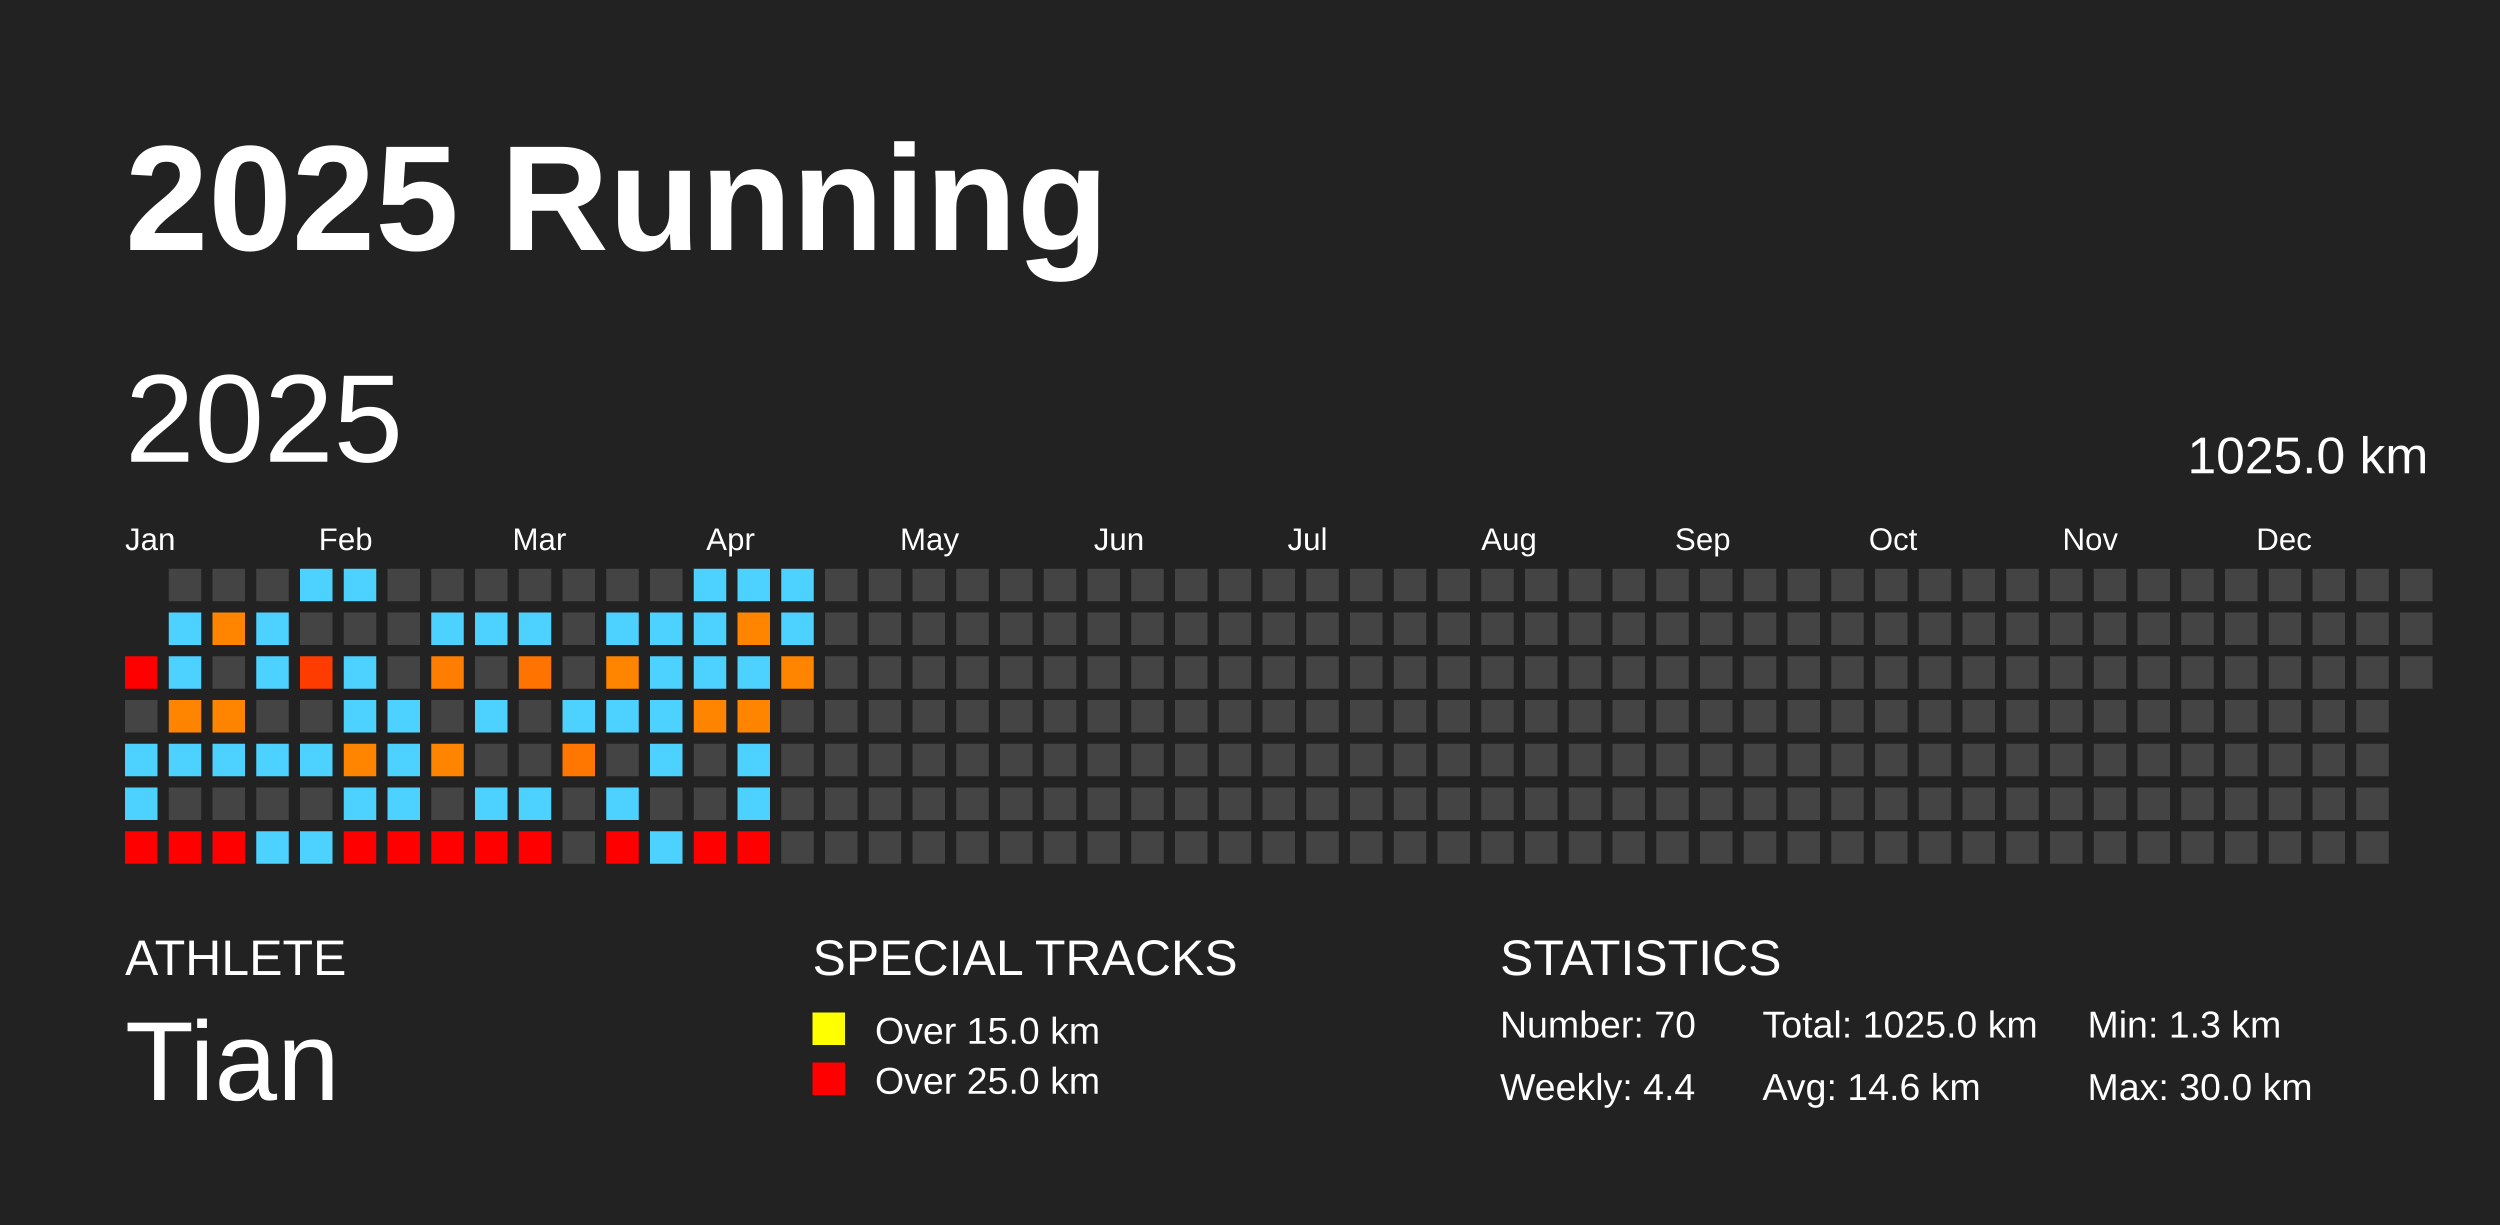
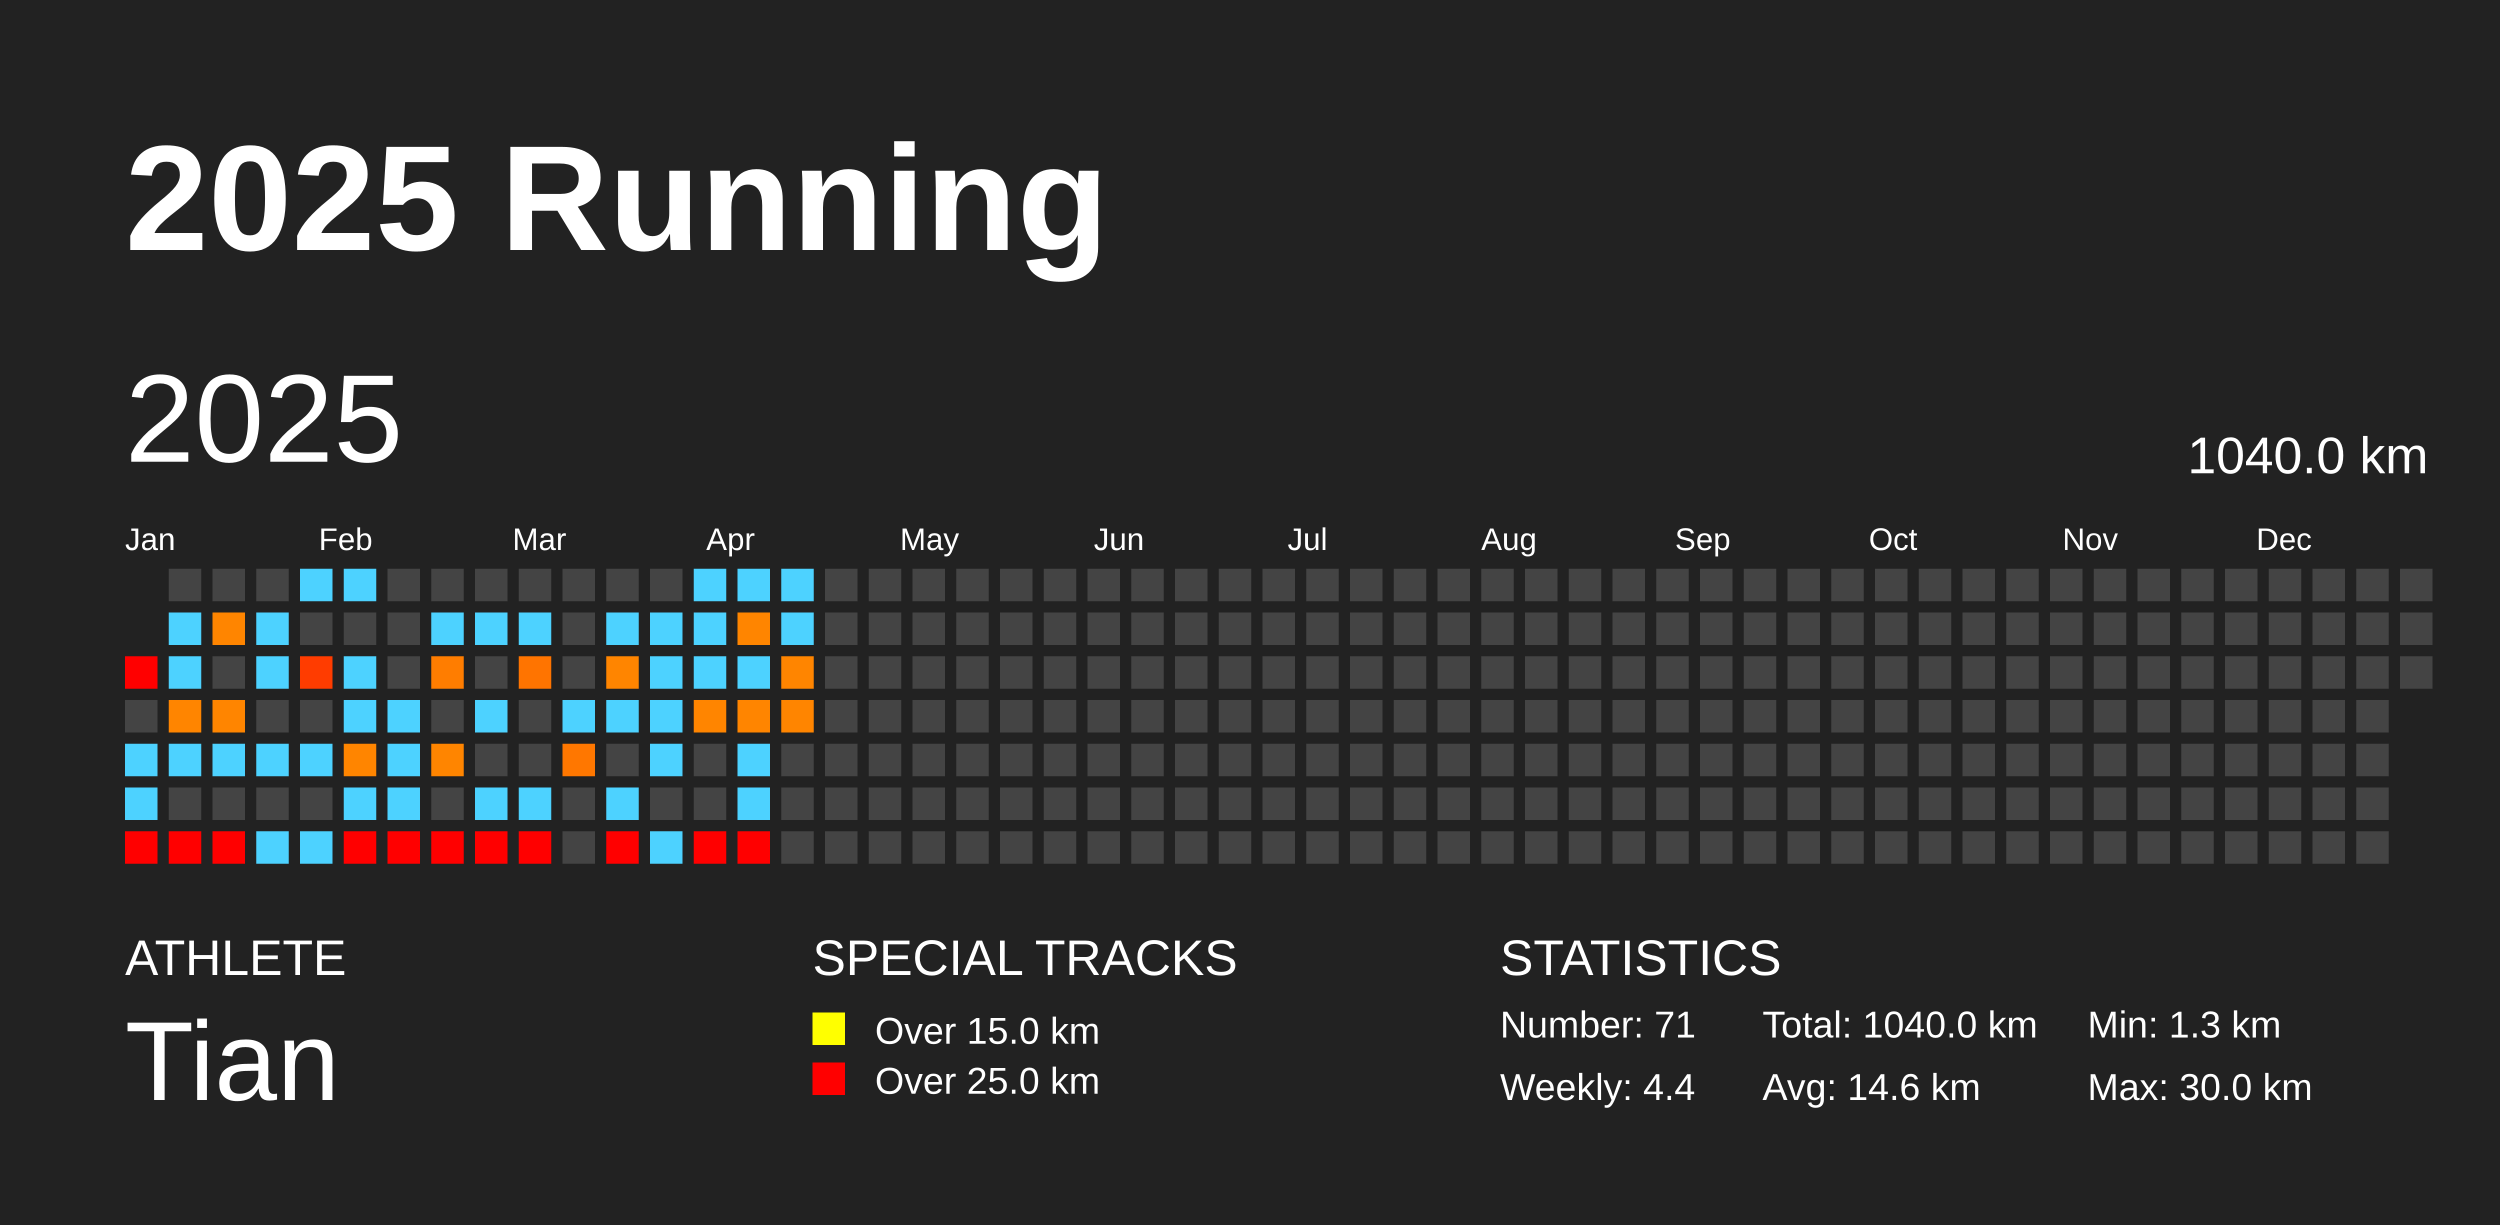
<svg xmlns="http://www.w3.org/2000/svg" baseProfile="full" height="98mm" version="1.1" viewBox="0,0,200,98" width="200mm">
  <defs />
  <rect fill="#222222" height="98" width="200" x="0" y="0" />
  <text fill="#FFFFFF" style="font-size:12px; font-family:Arial; font-weight:bold;" x="10" y="20">2025 Running</text>
  <text fill="#FFFFFF" style="font-size:4px; font-family:Arial" x="10" y="78">ATHLETE</text>
  <text fill="#FFFFFF" style="font-size:9px; font-family:Arial" x="10" y="88">Tian</text>
  <text fill="#FFFFFF" style="font-size:4px; font-family:Arial" x="65" y="78">SPECIAL TRACKS</text>
  <rect fill="yellow" height="2.6" width="2.6" x="65" y="81" />
  <text fill="#FFFFFF" style="font-size:3px; font-family:Arial" x="70" y="83.5">Over 15.0 km</text>
  <rect fill="red" height="2.6" width="2.6" x="65" y="85" />
  <text fill="#FFFFFF" style="font-size:3px; font-family:Arial" x="70" y="87.5">Over 25.0 km</text>
  <text fill="#FFFFFF" style="font-size:4px; font-family:Arial" x="120" y="78">STATISTICS</text>
-   <text fill="#FFFFFF" style="font-size:3px; font-family:Arial" x="120" y="83">Number: 70</text>
+   <text fill="#FFFFFF" style="font-size:3px; font-family:Arial" x="120" y="83">Number: 71</text>
  <text fill="#FFFFFF" style="font-size:3px; font-family:Arial" x="120" y="88">Weekly: 4.4</text>
-   <text fill="#FFFFFF" style="font-size:3px; font-family:Arial" x="141" y="83">Total: 1025.0 km</text>
+   <text fill="#FFFFFF" style="font-size:3px; font-family:Arial" x="141" y="83">Total: 1040.0 km</text>
  <text fill="#FFFFFF" style="font-size:3px; font-family:Arial" x="141" y="88">Avg: 14.6 km</text>
  <text fill="#FFFFFF" style="font-size:3px; font-family:Arial" x="167" y="83">Min: 1.3 km</text>
  <text fill="#FFFFFF" style="font-size:3px; font-family:Arial" x="167" y="88">Max: 30.0 km</text>
  <text dominant-baseline="hanging" fill="#FFFFFF" style="font-size:10.0px; font-family:Arial;" x="10" y="30">2025</text>
-   <text dominant-baseline="hanging" fill="#FFFFFF" style="font-size:4.125px; font-family:Arial;" x="175" y="35">1025.0 km</text>
+   <text dominant-baseline="hanging" fill="#FFFFFF" style="font-size:4.125px; font-family:Arial;" x="175" y="35">1040.0 km</text>
  <text fill="#FFFFFF" style="font-size:2.5px; font-family:Arial" x="10.0" y="44">Jan</text>
  <text fill="#FFFFFF" style="font-size:2.5px; font-family:Arial" x="25.5" y="44">Feb</text>
  <text fill="#FFFFFF" style="font-size:2.5px; font-family:Arial" x="41.0" y="44">Mar</text>
  <text fill="#FFFFFF" style="font-size:2.5px; font-family:Arial" x="56.5" y="44">Apr</text>
  <text fill="#FFFFFF" style="font-size:2.5px; font-family:Arial" x="72.0" y="44">May</text>
  <text fill="#FFFFFF" style="font-size:2.5px; font-family:Arial" x="87.5" y="44">Jun</text>
  <text fill="#FFFFFF" style="font-size:2.5px; font-family:Arial" x="103.0" y="44">Jul</text>
  <text fill="#FFFFFF" style="font-size:2.5px; font-family:Arial" x="118.5" y="44">Aug</text>
  <text fill="#FFFFFF" style="font-size:2.5px; font-family:Arial" x="134.0" y="44">Sep</text>
  <text fill="#FFFFFF" style="font-size:2.5px; font-family:Arial" x="149.5" y="44">Oct</text>
  <text fill="#FFFFFF" style="font-size:2.5px; font-family:Arial" x="165.0" y="44">Nov</text>
  <text fill="#FFFFFF" style="font-size:2.5px; font-family:Arial" x="180.5" y="44">Dec</text>
  <rect fill="red" height="2.6" width="2.6" x="10.0" y="52.5" />
  <rect fill="#444444" height="2.6" width="2.6" x="10.0" y="56.0" />
  <rect fill="#4dd2ff" height="2.6" width="2.6" x="10.0" y="59.5" />
  <rect fill="#4dd2ff" height="2.6" width="2.6" x="10.0" y="63.0" />
  <rect fill="red" height="2.6" width="2.6" x="10.0" y="66.5" />
  <rect fill="#444444" height="2.6" width="2.6" x="13.5" y="45.5" />
  <rect fill="#4dd2ff" height="2.6" width="2.6" x="13.5" y="49.0" />
  <rect fill="#4dd2ff" height="2.6" width="2.6" x="13.5" y="52.5" />
  <rect fill="#ff8500" height="2.6" width="2.6" x="13.5" y="56.0" />
  <rect fill="#4dd2ff" height="2.6" width="2.6" x="13.5" y="59.5" />
  <rect fill="#444444" height="2.6" width="2.6" x="13.5" y="63.0" />
  <rect fill="red" height="2.6" width="2.6" x="13.5" y="66.5" />
  <rect fill="#444444" height="2.6" width="2.6" x="17.0" y="45.5" />
  <rect fill="#ff8500" height="2.6" width="2.6" x="17.0" y="49.0" />
  <rect fill="#444444" height="2.6" width="2.6" x="17.0" y="52.5" />
  <rect fill="#ff8500" height="2.6" width="2.6" x="17.0" y="56.0" />
  <rect fill="#4dd2ff" height="2.6" width="2.6" x="17.0" y="59.5" />
  <rect fill="#444444" height="2.6" width="2.6" x="17.0" y="63.0" />
  <rect fill="red" height="2.6" width="2.6" x="17.0" y="66.5" />
  <rect fill="#444444" height="2.6" width="2.6" x="20.5" y="45.5" />
  <rect fill="#4dd2ff" height="2.6" width="2.6" x="20.5" y="49.0" />
  <rect fill="#4dd2ff" height="2.6" width="2.6" x="20.5" y="52.5" />
  <rect fill="#444444" height="2.6" width="2.6" x="20.5" y="56.0" />
  <rect fill="#4dd2ff" height="2.6" width="2.6" x="20.5" y="59.5" />
  <rect fill="#444444" height="2.6" width="2.6" x="20.5" y="63.0" />
  <rect fill="#4dd2ff" height="2.6" width="2.6" x="20.5" y="66.5" />
  <rect fill="#4dd2ff" height="2.6" width="2.6" x="24.0" y="45.5" />
  <rect fill="#444444" height="2.6" width="2.6" x="24.0" y="49.0" />
  <rect fill="#ff3c00" height="2.6" width="2.6" x="24.0" y="52.5" />
  <rect fill="#444444" height="2.6" width="2.6" x="24.0" y="56.0" />
  <rect fill="#4dd2ff" height="2.6" width="2.6" x="24.0" y="59.5" />
  <rect fill="#444444" height="2.6" width="2.6" x="24.0" y="63.0" />
  <rect fill="#4dd2ff" height="2.6" width="2.6" x="24.0" y="66.5" />
  <rect fill="#4dd2ff" height="2.6" width="2.6" x="27.5" y="45.5" />
  <rect fill="#444444" height="2.6" width="2.6" x="27.5" y="49.0" />
  <rect fill="#4dd2ff" height="2.6" width="2.6" x="27.5" y="52.5" />
  <rect fill="#4dd2ff" height="2.6" width="2.6" x="27.5" y="56.0" />
  <rect fill="#ff8500" height="2.6" width="2.6" x="27.5" y="59.5" />
  <rect fill="#4dd2ff" height="2.6" width="2.6" x="27.5" y="63.0" />
  <rect fill="red" height="2.6" width="2.6" x="27.5" y="66.5" />
  <rect fill="#444444" height="2.6" width="2.6" x="31.0" y="45.5" />
  <rect fill="#444444" height="2.6" width="2.6" x="31.0" y="49.0" />
  <rect fill="#444444" height="2.6" width="2.6" x="31.0" y="52.5" />
  <rect fill="#4dd2ff" height="2.6" width="2.6" x="31.0" y="56.0" />
  <rect fill="#4dd2ff" height="2.6" width="2.6" x="31.0" y="59.5" />
  <rect fill="#4dd2ff" height="2.6" width="2.6" x="31.0" y="63.0" />
  <rect fill="red" height="2.6" width="2.6" x="31.0" y="66.5" />
  <rect fill="#444444" height="2.6" width="2.6" x="34.5" y="45.5" />
  <rect fill="#4dd2ff" height="2.6" width="2.6" x="34.5" y="49.0" />
  <rect fill="#ff7d00" height="2.6" width="2.6" x="34.5" y="52.5" />
  <rect fill="#444444" height="2.6" width="2.6" x="34.5" y="56.0" />
  <rect fill="#ff8500" height="2.6" width="2.6" x="34.5" y="59.5" />
  <rect fill="#444444" height="2.6" width="2.6" x="34.5" y="63.0" />
  <rect fill="red" height="2.6" width="2.6" x="34.5" y="66.5" />
  <rect fill="#444444" height="2.6" width="2.6" x="38.0" y="45.5" />
  <rect fill="#4dd2ff" height="2.6" width="2.6" x="38.0" y="49.0" />
  <rect fill="#444444" height="2.6" width="2.6" x="38.0" y="52.5" />
  <rect fill="#4dd2ff" height="2.6" width="2.6" x="38.0" y="56.0" />
  <rect fill="#444444" height="2.6" width="2.6" x="38.0" y="59.5" />
  <rect fill="#4dd2ff" height="2.6" width="2.6" x="38.0" y="63.0" />
  <rect fill="red" height="2.6" width="2.6" x="38.0" y="66.5" />
  <rect fill="#444444" height="2.6" width="2.6" x="41.5" y="45.5" />
  <rect fill="#4dd2ff" height="2.6" width="2.6" x="41.5" y="49.0" />
  <rect fill="#ff7400" height="2.6" width="2.6" x="41.5" y="52.5" />
  <rect fill="#444444" height="2.6" width="2.6" x="41.5" y="56.0" />
  <rect fill="#444444" height="2.6" width="2.6" x="41.5" y="59.5" />
  <rect fill="#4dd2ff" height="2.6" width="2.6" x="41.5" y="63.0" />
  <rect fill="red" height="2.6" width="2.6" x="41.5" y="66.5" />
  <rect fill="#444444" height="2.6" width="2.6" x="45.0" y="45.5" />
  <rect fill="#444444" height="2.6" width="2.6" x="45.0" y="49.0" />
  <rect fill="#444444" height="2.6" width="2.6" x="45.0" y="52.5" />
  <rect fill="#4dd2ff" height="2.6" width="2.6" x="45.0" y="56.0" />
  <rect fill="#ff7700" height="2.6" width="2.6" x="45.0" y="59.5" />
  <rect fill="#444444" height="2.6" width="2.6" x="45.0" y="63.0" />
  <rect fill="#444444" height="2.6" width="2.6" x="45.0" y="66.5" />
  <rect fill="#444444" height="2.6" width="2.6" x="48.5" y="45.5" />
  <rect fill="#4dd2ff" height="2.6" width="2.6" x="48.5" y="49.0" />
  <rect fill="#ff8500" height="2.6" width="2.6" x="48.5" y="52.5" />
  <rect fill="#4dd2ff" height="2.6" width="2.6" x="48.5" y="56.0" />
  <rect fill="#444444" height="2.6" width="2.6" x="48.5" y="59.5" />
  <rect fill="#4dd2ff" height="2.6" width="2.6" x="48.5" y="63.0" />
  <rect fill="red" height="2.6" width="2.6" x="48.5" y="66.5" />
  <rect fill="#444444" height="2.6" width="2.6" x="52.0" y="45.5" />
  <rect fill="#4dd2ff" height="2.6" width="2.6" x="52.0" y="49.0" />
  <rect fill="#4dd2ff" height="2.6" width="2.6" x="52.0" y="52.5" />
  <rect fill="#4dd2ff" height="2.6" width="2.6" x="52.0" y="56.0" />
  <rect fill="#4dd2ff" height="2.6" width="2.6" x="52.0" y="59.5" />
  <rect fill="#444444" height="2.6" width="2.6" x="52.0" y="63.0" />
  <rect fill="#4dd2ff" height="2.6" width="2.6" x="52.0" y="66.5" />
  <rect fill="#4dd2ff" height="2.6" width="2.6" x="55.5" y="45.5" />
  <rect fill="#4dd2ff" height="2.6" width="2.6" x="55.5" y="49.0" />
  <rect fill="#4dd2ff" height="2.6" width="2.6" x="55.5" y="52.5" />
  <rect fill="#ff8500" height="2.6" width="2.6" x="55.5" y="56.0" />
  <rect fill="#444444" height="2.6" width="2.6" x="55.5" y="59.5" />
  <rect fill="#444444" height="2.6" width="2.6" x="55.5" y="63.0" />
  <rect fill="red" height="2.6" width="2.6" x="55.5" y="66.5" />
  <rect fill="#4dd2ff" height="2.6" width="2.6" x="59.0" y="45.5" />
  <rect fill="#ff8500" height="2.6" width="2.6" x="59.0" y="49.0" />
  <rect fill="#4dd2ff" height="2.6" width="2.6" x="59.0" y="52.5" />
  <rect fill="#ff8500" height="2.6" width="2.6" x="59.0" y="56.0" />
  <rect fill="#4dd2ff" height="2.6" width="2.6" x="59.0" y="59.5" />
  <rect fill="#4dd2ff" height="2.6" width="2.6" x="59.0" y="63.0" />
  <rect fill="red" height="2.6" width="2.6" x="59.0" y="66.5" />
  <rect fill="#4dd2ff" height="2.6" width="2.6" x="62.5" y="45.5" />
  <rect fill="#4dd2ff" height="2.6" width="2.6" x="62.5" y="49.0" />
  <rect fill="#ff8500" height="2.6" width="2.6" x="62.5" y="52.5" />
-   <rect fill="#444444" height="2.6" width="2.6" x="62.5" y="56.0" />
+   <rect fill="#ff8500" height="2.6" width="2.6" x="62.5" y="56.0" />
  <rect fill="#444444" height="2.6" width="2.6" x="62.5" y="59.5" />
  <rect fill="#444444" height="2.6" width="2.6" x="62.5" y="63.0" />
  <rect fill="#444444" height="2.6" width="2.6" x="62.5" y="66.5" />
  <rect fill="#444444" height="2.6" width="2.6" x="66.0" y="45.5" />
  <rect fill="#444444" height="2.6" width="2.6" x="66.0" y="49.0" />
  <rect fill="#444444" height="2.6" width="2.6" x="66.0" y="52.5" />
  <rect fill="#444444" height="2.6" width="2.6" x="66.0" y="56.0" />
  <rect fill="#444444" height="2.6" width="2.6" x="66.0" y="59.5" />
  <rect fill="#444444" height="2.6" width="2.6" x="66.0" y="63.0" />
  <rect fill="#444444" height="2.6" width="2.6" x="66.0" y="66.5" />
  <rect fill="#444444" height="2.6" width="2.6" x="69.5" y="45.5" />
  <rect fill="#444444" height="2.6" width="2.6" x="69.5" y="49.0" />
  <rect fill="#444444" height="2.6" width="2.6" x="69.5" y="52.5" />
  <rect fill="#444444" height="2.6" width="2.6" x="69.5" y="56.0" />
  <rect fill="#444444" height="2.6" width="2.6" x="69.5" y="59.5" />
  <rect fill="#444444" height="2.6" width="2.6" x="69.5" y="63.0" />
  <rect fill="#444444" height="2.6" width="2.6" x="69.5" y="66.5" />
  <rect fill="#444444" height="2.6" width="2.6" x="73.0" y="45.5" />
  <rect fill="#444444" height="2.6" width="2.6" x="73.0" y="49.0" />
  <rect fill="#444444" height="2.6" width="2.6" x="73.0" y="52.5" />
  <rect fill="#444444" height="2.6" width="2.6" x="73.0" y="56.0" />
  <rect fill="#444444" height="2.6" width="2.6" x="73.0" y="59.5" />
  <rect fill="#444444" height="2.6" width="2.6" x="73.0" y="63.0" />
  <rect fill="#444444" height="2.6" width="2.6" x="73.0" y="66.5" />
  <rect fill="#444444" height="2.6" width="2.6" x="76.5" y="45.5" />
  <rect fill="#444444" height="2.6" width="2.6" x="76.5" y="49.0" />
  <rect fill="#444444" height="2.6" width="2.6" x="76.5" y="52.5" />
  <rect fill="#444444" height="2.6" width="2.6" x="76.5" y="56.0" />
  <rect fill="#444444" height="2.6" width="2.6" x="76.5" y="59.5" />
  <rect fill="#444444" height="2.6" width="2.6" x="76.5" y="63.0" />
  <rect fill="#444444" height="2.6" width="2.6" x="76.5" y="66.5" />
  <rect fill="#444444" height="2.6" width="2.6" x="80.0" y="45.5" />
  <rect fill="#444444" height="2.6" width="2.6" x="80.0" y="49.0" />
  <rect fill="#444444" height="2.6" width="2.6" x="80.0" y="52.5" />
  <rect fill="#444444" height="2.6" width="2.6" x="80.0" y="56.0" />
  <rect fill="#444444" height="2.6" width="2.6" x="80.0" y="59.5" />
  <rect fill="#444444" height="2.6" width="2.6" x="80.0" y="63.0" />
  <rect fill="#444444" height="2.6" width="2.6" x="80.0" y="66.5" />
  <rect fill="#444444" height="2.6" width="2.6" x="83.5" y="45.5" />
  <rect fill="#444444" height="2.6" width="2.6" x="83.5" y="49.0" />
  <rect fill="#444444" height="2.6" width="2.6" x="83.5" y="52.5" />
  <rect fill="#444444" height="2.6" width="2.6" x="83.5" y="56.0" />
  <rect fill="#444444" height="2.6" width="2.6" x="83.5" y="59.5" />
  <rect fill="#444444" height="2.6" width="2.6" x="83.5" y="63.0" />
  <rect fill="#444444" height="2.6" width="2.6" x="83.5" y="66.5" />
  <rect fill="#444444" height="2.6" width="2.6" x="87.0" y="45.5" />
  <rect fill="#444444" height="2.6" width="2.6" x="87.0" y="49.0" />
  <rect fill="#444444" height="2.6" width="2.6" x="87.0" y="52.5" />
  <rect fill="#444444" height="2.6" width="2.6" x="87.0" y="56.0" />
  <rect fill="#444444" height="2.6" width="2.6" x="87.0" y="59.5" />
  <rect fill="#444444" height="2.6" width="2.6" x="87.0" y="63.0" />
  <rect fill="#444444" height="2.6" width="2.6" x="87.0" y="66.5" />
  <rect fill="#444444" height="2.6" width="2.6" x="90.5" y="45.5" />
  <rect fill="#444444" height="2.6" width="2.6" x="90.5" y="49.0" />
  <rect fill="#444444" height="2.6" width="2.6" x="90.5" y="52.5" />
  <rect fill="#444444" height="2.6" width="2.6" x="90.5" y="56.0" />
  <rect fill="#444444" height="2.6" width="2.6" x="90.5" y="59.5" />
  <rect fill="#444444" height="2.6" width="2.6" x="90.5" y="63.0" />
  <rect fill="#444444" height="2.6" width="2.6" x="90.5" y="66.5" />
  <rect fill="#444444" height="2.6" width="2.6" x="94.0" y="45.5" />
  <rect fill="#444444" height="2.6" width="2.6" x="94.0" y="49.0" />
  <rect fill="#444444" height="2.6" width="2.6" x="94.0" y="52.5" />
  <rect fill="#444444" height="2.6" width="2.6" x="94.0" y="56.0" />
  <rect fill="#444444" height="2.6" width="2.6" x="94.0" y="59.5" />
  <rect fill="#444444" height="2.6" width="2.6" x="94.0" y="63.0" />
  <rect fill="#444444" height="2.6" width="2.6" x="94.0" y="66.5" />
  <rect fill="#444444" height="2.6" width="2.6" x="97.5" y="45.5" />
  <rect fill="#444444" height="2.6" width="2.6" x="97.5" y="49.0" />
  <rect fill="#444444" height="2.6" width="2.6" x="97.5" y="52.5" />
  <rect fill="#444444" height="2.6" width="2.6" x="97.5" y="56.0" />
  <rect fill="#444444" height="2.6" width="2.6" x="97.5" y="59.5" />
  <rect fill="#444444" height="2.6" width="2.6" x="97.5" y="63.0" />
  <rect fill="#444444" height="2.6" width="2.6" x="97.5" y="66.5" />
  <rect fill="#444444" height="2.6" width="2.6" x="101.0" y="45.5" />
  <rect fill="#444444" height="2.6" width="2.6" x="101.0" y="49.0" />
  <rect fill="#444444" height="2.6" width="2.6" x="101.0" y="52.5" />
  <rect fill="#444444" height="2.6" width="2.6" x="101.0" y="56.0" />
  <rect fill="#444444" height="2.6" width="2.6" x="101.0" y="59.5" />
  <rect fill="#444444" height="2.6" width="2.6" x="101.0" y="63.0" />
  <rect fill="#444444" height="2.6" width="2.6" x="101.0" y="66.5" />
  <rect fill="#444444" height="2.6" width="2.6" x="104.5" y="45.5" />
  <rect fill="#444444" height="2.6" width="2.6" x="104.5" y="49.0" />
  <rect fill="#444444" height="2.6" width="2.6" x="104.5" y="52.5" />
  <rect fill="#444444" height="2.6" width="2.6" x="104.5" y="56.0" />
  <rect fill="#444444" height="2.6" width="2.6" x="104.5" y="59.5" />
  <rect fill="#444444" height="2.6" width="2.6" x="104.5" y="63.0" />
  <rect fill="#444444" height="2.6" width="2.6" x="104.5" y="66.5" />
  <rect fill="#444444" height="2.6" width="2.6" x="108.0" y="45.5" />
  <rect fill="#444444" height="2.6" width="2.6" x="108.0" y="49.0" />
  <rect fill="#444444" height="2.6" width="2.6" x="108.0" y="52.5" />
  <rect fill="#444444" height="2.6" width="2.6" x="108.0" y="56.0" />
  <rect fill="#444444" height="2.6" width="2.6" x="108.0" y="59.5" />
  <rect fill="#444444" height="2.6" width="2.6" x="108.0" y="63.0" />
  <rect fill="#444444" height="2.6" width="2.6" x="108.0" y="66.5" />
  <rect fill="#444444" height="2.6" width="2.6" x="111.5" y="45.5" />
  <rect fill="#444444" height="2.6" width="2.6" x="111.5" y="49.0" />
  <rect fill="#444444" height="2.6" width="2.6" x="111.5" y="52.5" />
  <rect fill="#444444" height="2.6" width="2.6" x="111.5" y="56.0" />
  <rect fill="#444444" height="2.6" width="2.6" x="111.5" y="59.5" />
  <rect fill="#444444" height="2.6" width="2.6" x="111.5" y="63.0" />
  <rect fill="#444444" height="2.6" width="2.6" x="111.5" y="66.5" />
  <rect fill="#444444" height="2.6" width="2.6" x="115.0" y="45.5" />
  <rect fill="#444444" height="2.6" width="2.6" x="115.0" y="49.0" />
  <rect fill="#444444" height="2.6" width="2.6" x="115.0" y="52.5" />
  <rect fill="#444444" height="2.6" width="2.6" x="115.0" y="56.0" />
  <rect fill="#444444" height="2.6" width="2.6" x="115.0" y="59.5" />
  <rect fill="#444444" height="2.6" width="2.6" x="115.0" y="63.0" />
  <rect fill="#444444" height="2.6" width="2.6" x="115.0" y="66.5" />
  <rect fill="#444444" height="2.6" width="2.6" x="118.5" y="45.5" />
  <rect fill="#444444" height="2.6" width="2.6" x="118.5" y="49.0" />
  <rect fill="#444444" height="2.6" width="2.6" x="118.5" y="52.5" />
  <rect fill="#444444" height="2.6" width="2.6" x="118.5" y="56.0" />
  <rect fill="#444444" height="2.6" width="2.6" x="118.5" y="59.5" />
  <rect fill="#444444" height="2.6" width="2.6" x="118.5" y="63.0" />
  <rect fill="#444444" height="2.6" width="2.6" x="118.5" y="66.5" />
  <rect fill="#444444" height="2.6" width="2.6" x="122.0" y="45.5" />
  <rect fill="#444444" height="2.6" width="2.6" x="122.0" y="49.0" />
  <rect fill="#444444" height="2.6" width="2.6" x="122.0" y="52.5" />
  <rect fill="#444444" height="2.6" width="2.6" x="122.0" y="56.0" />
  <rect fill="#444444" height="2.6" width="2.6" x="122.0" y="59.5" />
  <rect fill="#444444" height="2.6" width="2.6" x="122.0" y="63.0" />
  <rect fill="#444444" height="2.6" width="2.6" x="122.0" y="66.5" />
  <rect fill="#444444" height="2.6" width="2.6" x="125.5" y="45.5" />
  <rect fill="#444444" height="2.6" width="2.6" x="125.5" y="49.0" />
  <rect fill="#444444" height="2.6" width="2.6" x="125.5" y="52.5" />
  <rect fill="#444444" height="2.6" width="2.6" x="125.5" y="56.0" />
  <rect fill="#444444" height="2.6" width="2.6" x="125.5" y="59.5" />
  <rect fill="#444444" height="2.6" width="2.6" x="125.5" y="63.0" />
  <rect fill="#444444" height="2.6" width="2.6" x="125.5" y="66.5" />
  <rect fill="#444444" height="2.6" width="2.6" x="129.0" y="45.5" />
  <rect fill="#444444" height="2.6" width="2.6" x="129.0" y="49.0" />
  <rect fill="#444444" height="2.6" width="2.6" x="129.0" y="52.5" />
  <rect fill="#444444" height="2.6" width="2.6" x="129.0" y="56.0" />
  <rect fill="#444444" height="2.6" width="2.6" x="129.0" y="59.5" />
  <rect fill="#444444" height="2.6" width="2.6" x="129.0" y="63.0" />
  <rect fill="#444444" height="2.6" width="2.6" x="129.0" y="66.5" />
  <rect fill="#444444" height="2.6" width="2.6" x="132.5" y="45.5" />
  <rect fill="#444444" height="2.6" width="2.6" x="132.5" y="49.0" />
  <rect fill="#444444" height="2.6" width="2.6" x="132.5" y="52.5" />
  <rect fill="#444444" height="2.6" width="2.6" x="132.5" y="56.0" />
  <rect fill="#444444" height="2.6" width="2.6" x="132.5" y="59.5" />
  <rect fill="#444444" height="2.6" width="2.6" x="132.5" y="63.0" />
  <rect fill="#444444" height="2.6" width="2.6" x="132.5" y="66.5" />
  <rect fill="#444444" height="2.6" width="2.6" x="136.0" y="45.5" />
  <rect fill="#444444" height="2.6" width="2.6" x="136.0" y="49.0" />
  <rect fill="#444444" height="2.6" width="2.6" x="136.0" y="52.5" />
  <rect fill="#444444" height="2.6" width="2.6" x="136.0" y="56.0" />
  <rect fill="#444444" height="2.6" width="2.6" x="136.0" y="59.5" />
  <rect fill="#444444" height="2.6" width="2.6" x="136.0" y="63.0" />
  <rect fill="#444444" height="2.6" width="2.6" x="136.0" y="66.5" />
  <rect fill="#444444" height="2.6" width="2.6" x="139.5" y="45.5" />
  <rect fill="#444444" height="2.6" width="2.6" x="139.5" y="49.0" />
  <rect fill="#444444" height="2.6" width="2.6" x="139.5" y="52.5" />
  <rect fill="#444444" height="2.6" width="2.6" x="139.5" y="56.0" />
  <rect fill="#444444" height="2.6" width="2.6" x="139.5" y="59.5" />
  <rect fill="#444444" height="2.6" width="2.6" x="139.5" y="63.0" />
  <rect fill="#444444" height="2.6" width="2.6" x="139.5" y="66.5" />
  <rect fill="#444444" height="2.6" width="2.6" x="143.0" y="45.5" />
  <rect fill="#444444" height="2.6" width="2.6" x="143.0" y="49.0" />
  <rect fill="#444444" height="2.6" width="2.6" x="143.0" y="52.5" />
  <rect fill="#444444" height="2.6" width="2.6" x="143.0" y="56.0" />
  <rect fill="#444444" height="2.6" width="2.6" x="143.0" y="59.5" />
  <rect fill="#444444" height="2.6" width="2.6" x="143.0" y="63.0" />
  <rect fill="#444444" height="2.6" width="2.6" x="143.0" y="66.5" />
  <rect fill="#444444" height="2.6" width="2.6" x="146.5" y="45.5" />
  <rect fill="#444444" height="2.6" width="2.6" x="146.5" y="49.0" />
  <rect fill="#444444" height="2.6" width="2.6" x="146.5" y="52.5" />
  <rect fill="#444444" height="2.6" width="2.6" x="146.5" y="56.0" />
  <rect fill="#444444" height="2.6" width="2.6" x="146.5" y="59.5" />
  <rect fill="#444444" height="2.6" width="2.6" x="146.5" y="63.0" />
  <rect fill="#444444" height="2.6" width="2.6" x="146.5" y="66.5" />
  <rect fill="#444444" height="2.6" width="2.6" x="150.0" y="45.5" />
  <rect fill="#444444" height="2.6" width="2.6" x="150.0" y="49.0" />
  <rect fill="#444444" height="2.6" width="2.6" x="150.0" y="52.5" />
  <rect fill="#444444" height="2.6" width="2.6" x="150.0" y="56.0" />
  <rect fill="#444444" height="2.6" width="2.6" x="150.0" y="59.5" />
  <rect fill="#444444" height="2.6" width="2.6" x="150.0" y="63.0" />
  <rect fill="#444444" height="2.6" width="2.6" x="150.0" y="66.5" />
  <rect fill="#444444" height="2.6" width="2.6" x="153.5" y="45.5" />
  <rect fill="#444444" height="2.6" width="2.6" x="153.5" y="49.0" />
  <rect fill="#444444" height="2.6" width="2.6" x="153.5" y="52.5" />
  <rect fill="#444444" height="2.6" width="2.6" x="153.5" y="56.0" />
  <rect fill="#444444" height="2.6" width="2.6" x="153.5" y="59.5" />
  <rect fill="#444444" height="2.6" width="2.6" x="153.5" y="63.0" />
  <rect fill="#444444" height="2.6" width="2.6" x="153.5" y="66.5" />
  <rect fill="#444444" height="2.6" width="2.6" x="157.0" y="45.5" />
  <rect fill="#444444" height="2.6" width="2.6" x="157.0" y="49.0" />
  <rect fill="#444444" height="2.6" width="2.6" x="157.0" y="52.5" />
  <rect fill="#444444" height="2.6" width="2.6" x="157.0" y="56.0" />
  <rect fill="#444444" height="2.6" width="2.6" x="157.0" y="59.5" />
  <rect fill="#444444" height="2.6" width="2.6" x="157.0" y="63.0" />
  <rect fill="#444444" height="2.6" width="2.6" x="157.0" y="66.5" />
  <rect fill="#444444" height="2.6" width="2.6" x="160.5" y="45.5" />
  <rect fill="#444444" height="2.6" width="2.6" x="160.5" y="49.0" />
  <rect fill="#444444" height="2.6" width="2.6" x="160.5" y="52.5" />
  <rect fill="#444444" height="2.6" width="2.6" x="160.5" y="56.0" />
  <rect fill="#444444" height="2.6" width="2.6" x="160.5" y="59.5" />
  <rect fill="#444444" height="2.6" width="2.6" x="160.5" y="63.0" />
  <rect fill="#444444" height="2.6" width="2.6" x="160.5" y="66.5" />
  <rect fill="#444444" height="2.6" width="2.6" x="164.0" y="45.5" />
  <rect fill="#444444" height="2.6" width="2.6" x="164.0" y="49.0" />
  <rect fill="#444444" height="2.6" width="2.6" x="164.0" y="52.5" />
  <rect fill="#444444" height="2.6" width="2.6" x="164.0" y="56.0" />
  <rect fill="#444444" height="2.6" width="2.6" x="164.0" y="59.5" />
  <rect fill="#444444" height="2.6" width="2.6" x="164.0" y="63.0" />
  <rect fill="#444444" height="2.6" width="2.6" x="164.0" y="66.5" />
  <rect fill="#444444" height="2.6" width="2.6" x="167.5" y="45.5" />
  <rect fill="#444444" height="2.6" width="2.6" x="167.5" y="49.0" />
  <rect fill="#444444" height="2.6" width="2.6" x="167.5" y="52.5" />
  <rect fill="#444444" height="2.6" width="2.6" x="167.5" y="56.0" />
  <rect fill="#444444" height="2.6" width="2.6" x="167.5" y="59.5" />
  <rect fill="#444444" height="2.6" width="2.6" x="167.5" y="63.0" />
  <rect fill="#444444" height="2.6" width="2.6" x="167.5" y="66.5" />
  <rect fill="#444444" height="2.6" width="2.6" x="171.0" y="45.5" />
  <rect fill="#444444" height="2.6" width="2.6" x="171.0" y="49.0" />
  <rect fill="#444444" height="2.6" width="2.6" x="171.0" y="52.5" />
  <rect fill="#444444" height="2.6" width="2.6" x="171.0" y="56.0" />
  <rect fill="#444444" height="2.6" width="2.6" x="171.0" y="59.5" />
  <rect fill="#444444" height="2.6" width="2.6" x="171.0" y="63.0" />
  <rect fill="#444444" height="2.6" width="2.6" x="171.0" y="66.5" />
  <rect fill="#444444" height="2.6" width="2.6" x="174.5" y="45.5" />
  <rect fill="#444444" height="2.6" width="2.6" x="174.5" y="49.0" />
  <rect fill="#444444" height="2.6" width="2.6" x="174.5" y="52.5" />
  <rect fill="#444444" height="2.6" width="2.6" x="174.5" y="56.0" />
  <rect fill="#444444" height="2.6" width="2.6" x="174.5" y="59.5" />
  <rect fill="#444444" height="2.6" width="2.6" x="174.5" y="63.0" />
  <rect fill="#444444" height="2.6" width="2.6" x="174.5" y="66.5" />
  <rect fill="#444444" height="2.6" width="2.6" x="178.0" y="45.5" />
  <rect fill="#444444" height="2.6" width="2.6" x="178.0" y="49.0" />
  <rect fill="#444444" height="2.6" width="2.6" x="178.0" y="52.5" />
  <rect fill="#444444" height="2.6" width="2.6" x="178.0" y="56.0" />
  <rect fill="#444444" height="2.6" width="2.6" x="178.0" y="59.5" />
  <rect fill="#444444" height="2.6" width="2.6" x="178.0" y="63.0" />
  <rect fill="#444444" height="2.6" width="2.6" x="178.0" y="66.5" />
  <rect fill="#444444" height="2.6" width="2.6" x="181.5" y="45.5" />
  <rect fill="#444444" height="2.6" width="2.6" x="181.5" y="49.0" />
  <rect fill="#444444" height="2.6" width="2.6" x="181.5" y="52.5" />
  <rect fill="#444444" height="2.6" width="2.6" x="181.5" y="56.0" />
  <rect fill="#444444" height="2.6" width="2.6" x="181.5" y="59.5" />
  <rect fill="#444444" height="2.6" width="2.6" x="181.5" y="63.0" />
  <rect fill="#444444" height="2.6" width="2.6" x="181.5" y="66.5" />
  <rect fill="#444444" height="2.6" width="2.6" x="185.0" y="45.5" />
  <rect fill="#444444" height="2.6" width="2.6" x="185.0" y="49.0" />
  <rect fill="#444444" height="2.6" width="2.6" x="185.0" y="52.5" />
  <rect fill="#444444" height="2.6" width="2.6" x="185.0" y="56.0" />
  <rect fill="#444444" height="2.6" width="2.6" x="185.0" y="59.5" />
  <rect fill="#444444" height="2.6" width="2.6" x="185.0" y="63.0" />
  <rect fill="#444444" height="2.6" width="2.6" x="185.0" y="66.5" />
  <rect fill="#444444" height="2.6" width="2.6" x="188.5" y="45.5" />
  <rect fill="#444444" height="2.6" width="2.6" x="188.5" y="49.0" />
  <rect fill="#444444" height="2.6" width="2.6" x="188.5" y="52.5" />
  <rect fill="#444444" height="2.6" width="2.6" x="188.5" y="56.0" />
  <rect fill="#444444" height="2.6" width="2.6" x="188.5" y="59.5" />
  <rect fill="#444444" height="2.6" width="2.6" x="188.5" y="63.0" />
  <rect fill="#444444" height="2.6" width="2.6" x="188.5" y="66.5" />
  <rect fill="#444444" height="2.6" width="2.6" x="192.0" y="45.5" />
  <rect fill="#444444" height="2.6" width="2.6" x="192.0" y="49.0" />
  <rect fill="#444444" height="2.6" width="2.6" x="192.0" y="52.5" />
</svg>
